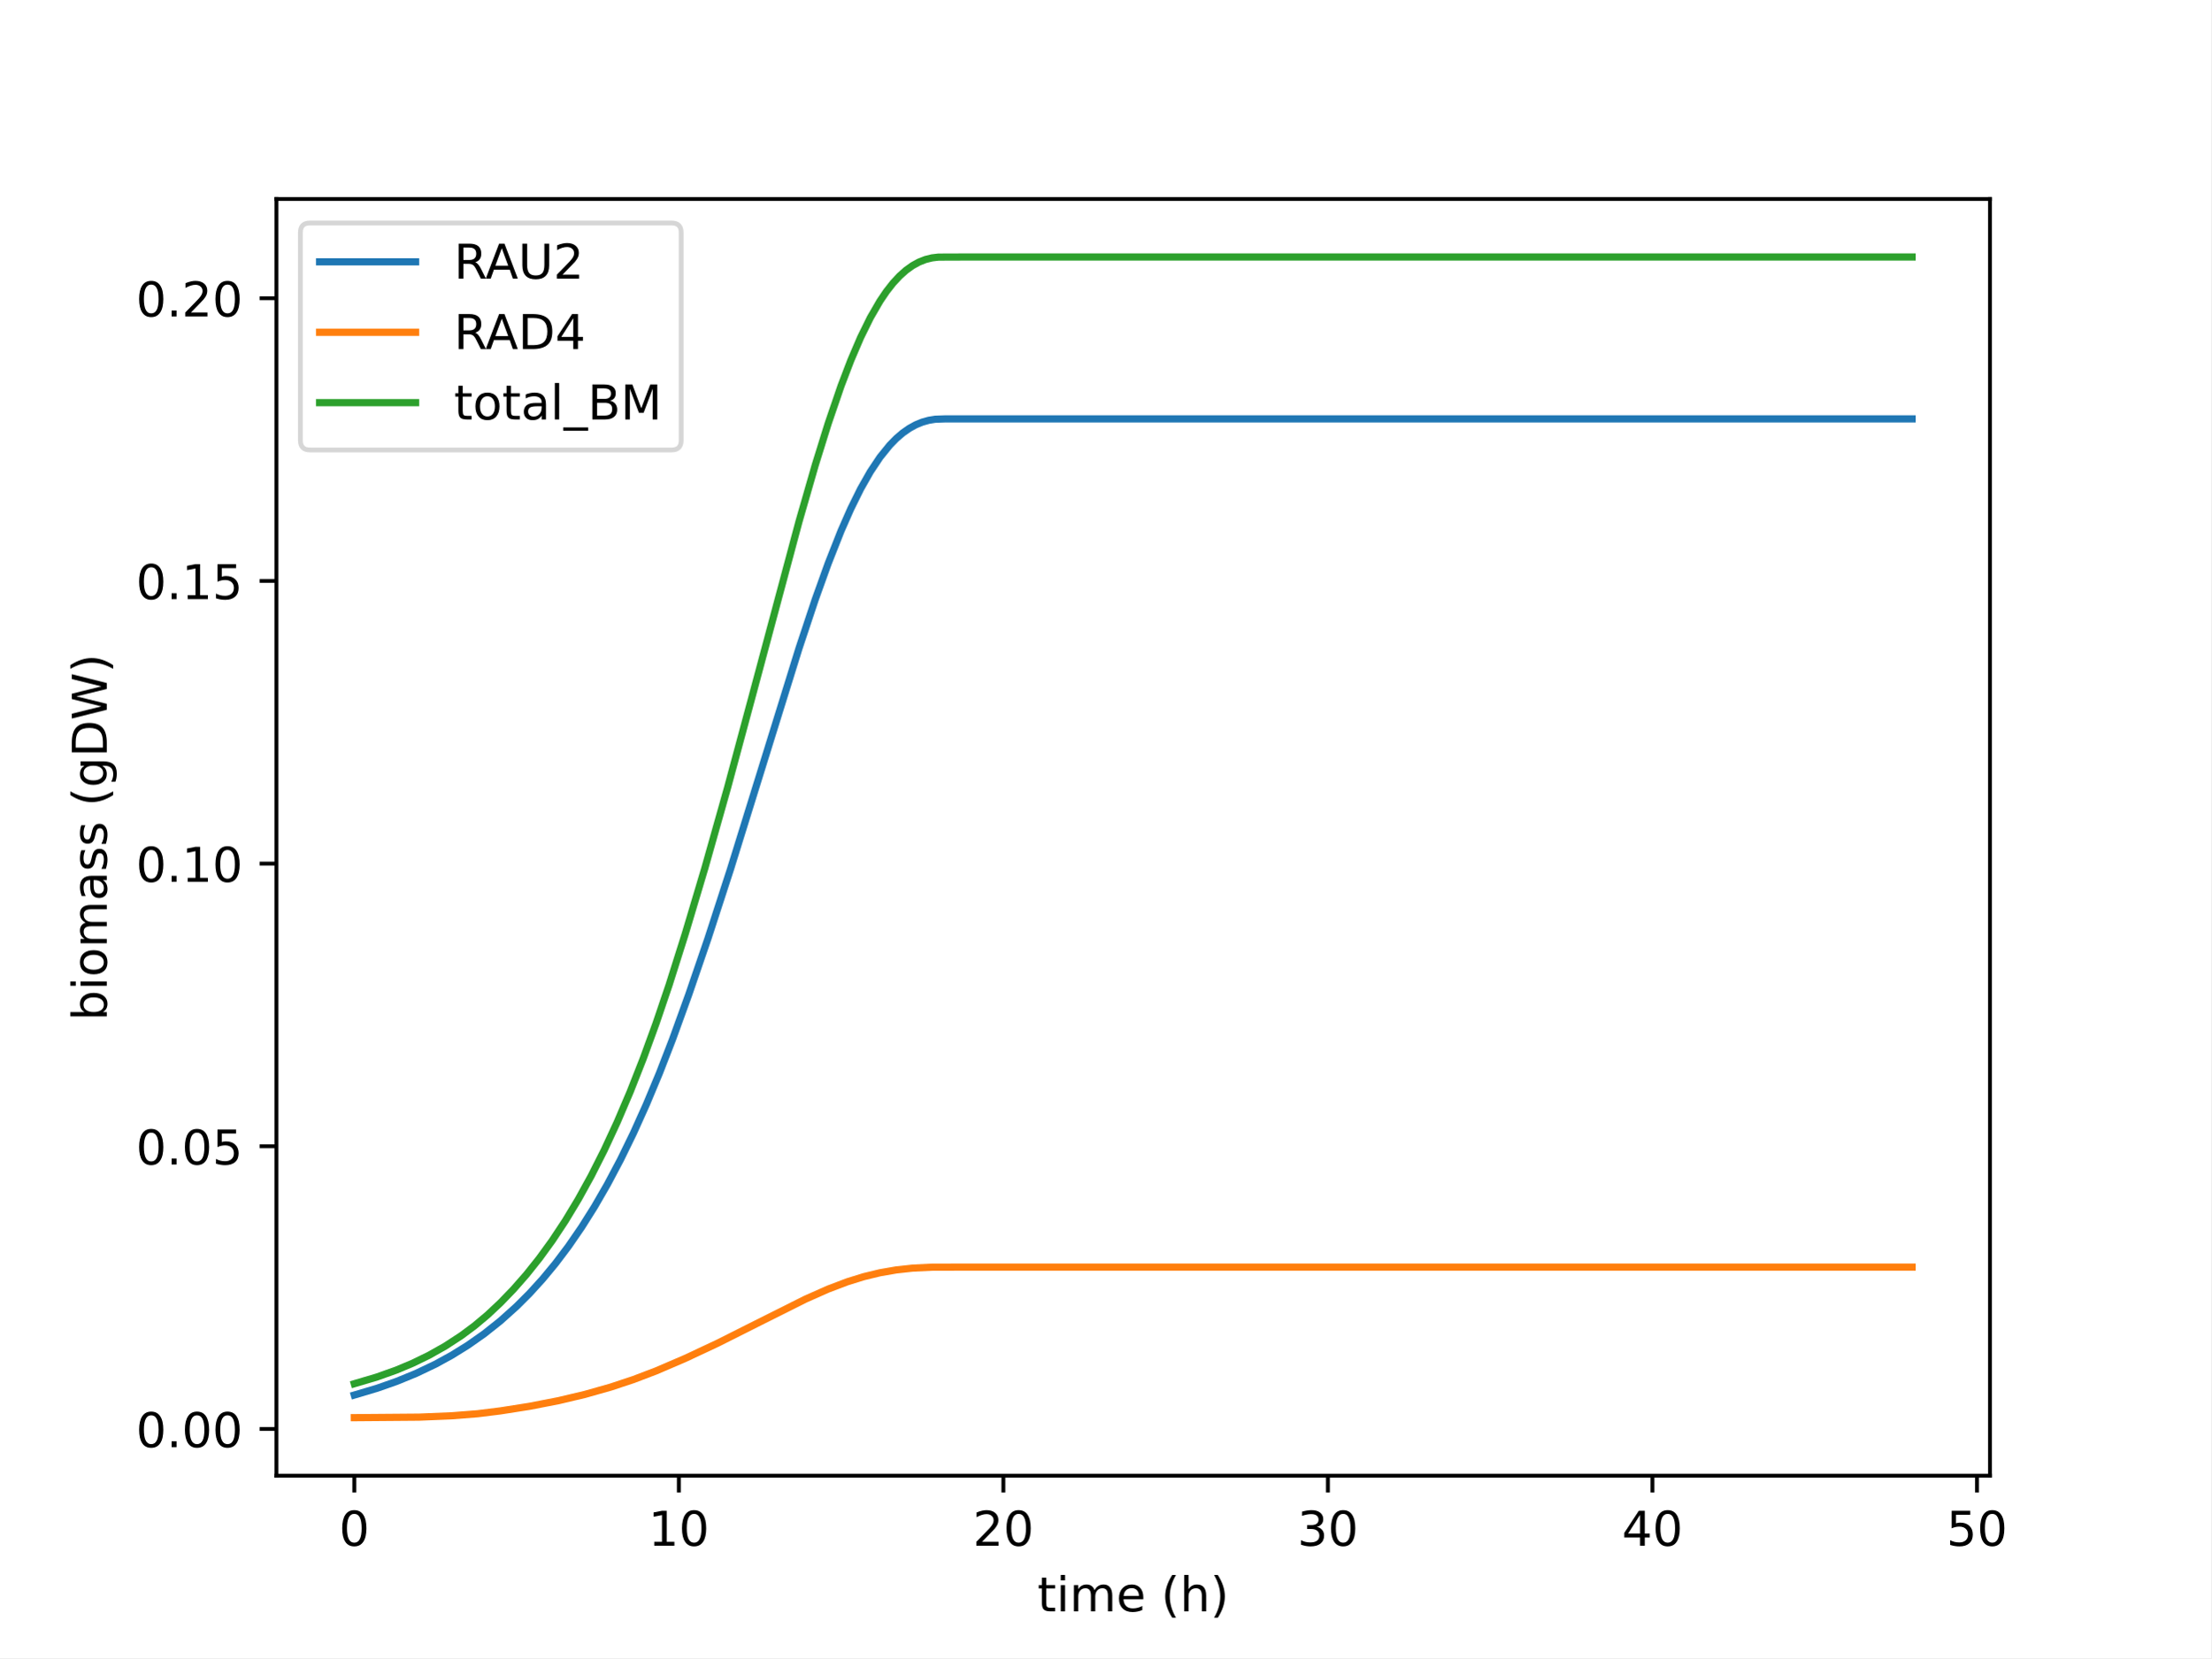
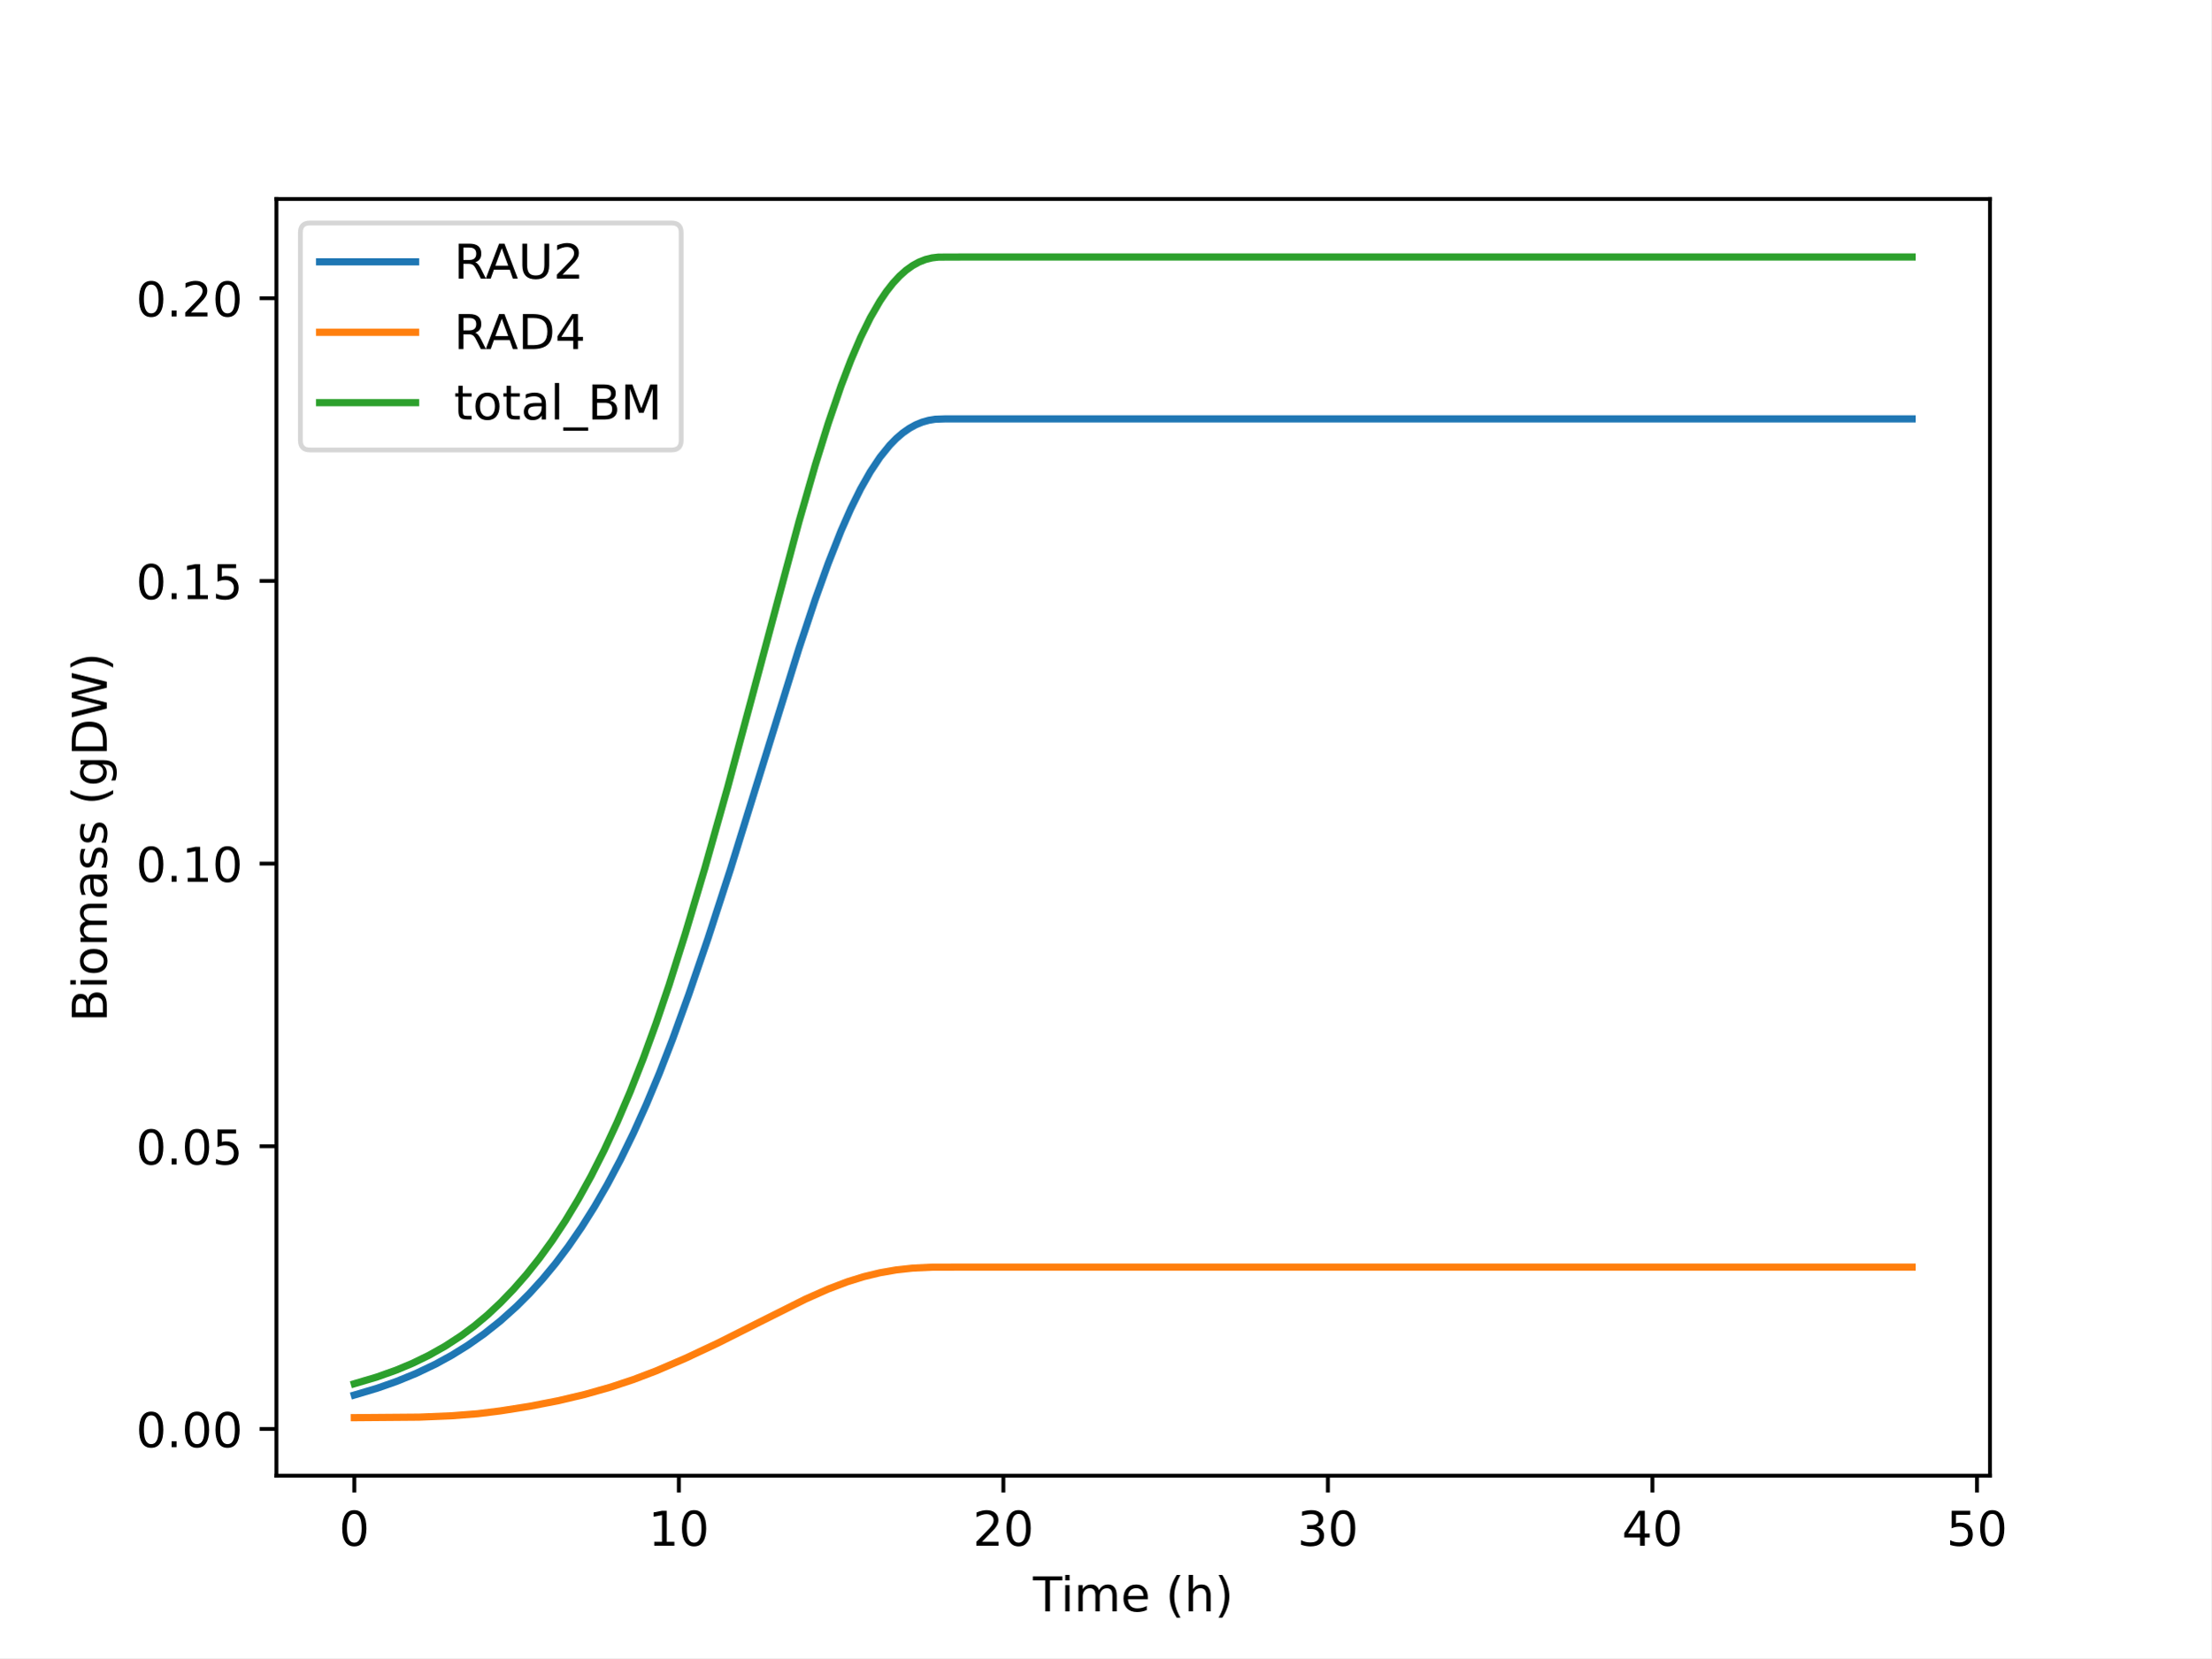
<svg xmlns="http://www.w3.org/2000/svg" xmlns:xlink="http://www.w3.org/1999/xlink" width="460.8pt" height="345.6pt" viewBox="0 0 460.8 345.6" version="1.1">
  <defs>
    <style type="text/css">*{stroke-linejoin: round; stroke-linecap: butt}</style>
  </defs>
  <g id="figure_1">
    <g id="patch_1">
      <path d="M 0 345.6  L 460.8 345.6  L 460.8 0  L 0 0  z " style="fill: #ffffff" />
    </g>
    <g id="axes_1">
      <g id="patch_2">
        <path d="M 57.6 307.584  L 414.72 307.584  L 414.72 41.472  L 57.6 41.472  z " style="fill: #ffffff" />
      </g>
      <g id="PolyCollection_1" />
      <g id="PolyCollection_2" />
      <g id="PolyCollection_3" />
      <g id="matplotlib.axis_1">
        <g id="xtick_1">
          <g id="line2d_1">
            <defs>
-               <path id="m0c01d9ab89" d="M 0 0  L 0 3.5  " style="stroke: #000000; stroke-width: 0.8" />
-             </defs>
-             <g>
-               <use xlink:href="#m0c01d9ab89" x="73.833" y="307.584" style="stroke: #000000; stroke-width: 0.8" />
+               <path id="m1011cc51ff" d="M 0 0  L 0 3.5  " style="stroke: #000000; stroke-width: 0.8" />
+             </defs>
+             <g>
+               <use xlink:href="#m1011cc51ff" x="73.833" y="307.584" style="stroke: #000000; stroke-width: 0.8" />
            </g>
          </g>
          <g id="text_1">
            <g transform="translate(70.65148 322.1824) scale(0.1 -0.1)">
              <defs>
                <path id="DejaVuSans-30" d="M 2034 4250  Q 1547 4250 1301 3770  Q 1056 3291 1056 2328  Q 1056 1369 1301 889  Q 1547 409 2034 409  Q 2525 409 2770 889  Q 3016 1369 3016 2328  Q 3016 3291 2770 3770  Q 2525 4250 2034 4250  z M 2034 4750  Q 2819 4750 3233 4129  Q 3647 3509 3647 2328  Q 3647 1150 3233 529  Q 2819 -91 2034 -91  Q 1250 -91 836 529  Q 422 1150 422 2328  Q 422 3509 836 4129  Q 1250 4750 2034 4750  z " transform="scale(0.015625)" />
              </defs>
              <use xlink:href="#DejaVuSans-30" />
            </g>
          </g>
        </g>
        <g id="xtick_2">
          <g id="line2d_2">
            <g>
-               <use xlink:href="#m0c01d9ab89" x="141.469" y="307.584" style="stroke: #000000; stroke-width: 0.8" />
+               <use xlink:href="#m1011cc51ff" x="141.469" y="307.584" style="stroke: #000000; stroke-width: 0.8" />
            </g>
          </g>
          <g id="text_2">
            <g transform="translate(135.1066 322.1824) scale(0.1 -0.1)">
              <defs>
                <path id="DejaVuSans-31" d="M 794 531  L 1825 531  L 1825 4091  L 703 3866  L 703 4441  L 1819 4666  L 2450 4666  L 2450 531  L 3481 531  L 3481 0  L 794 0  L 794 531  z " transform="scale(0.015625)" />
              </defs>
              <use xlink:href="#DejaVuSans-31" />
              <use xlink:href="#DejaVuSans-30" x="63.623" />
            </g>
          </g>
        </g>
        <g id="xtick_3">
          <g id="line2d_3">
            <g>
-               <use xlink:href="#m0c01d9ab89" x="209.105" y="307.584" style="stroke: #000000; stroke-width: 0.8" />
+               <use xlink:href="#m1011cc51ff" x="209.105" y="307.584" style="stroke: #000000; stroke-width: 0.8" />
            </g>
          </g>
          <g id="text_3">
            <g transform="translate(202.743 322.1824) scale(0.1 -0.1)">
              <defs>
                <path id="DejaVuSans-32" d="M 1228 531  L 3431 531  L 3431 0  L 469 0  L 469 531  Q 828 903 1448 1529  Q 2069 2156 2228 2338  Q 2531 2678 2651 2914  Q 2772 3150 2772 3378  Q 2772 3750 2511 3984  Q 2250 4219 1831 4219  Q 1534 4219 1204 4116  Q 875 4013 500 3803  L 500 4441  Q 881 4594 1212 4672  Q 1544 4750 1819 4750  Q 2544 4750 2975 4387  Q 3406 4025 3406 3419  Q 3406 3131 3298 2873  Q 3191 2616 2906 2266  Q 2828 2175 2409 1742  Q 1991 1309 1228 531  z " transform="scale(0.015625)" />
              </defs>
              <use xlink:href="#DejaVuSans-32" />
              <use xlink:href="#DejaVuSans-30" x="63.623" />
            </g>
          </g>
        </g>
        <g id="xtick_4">
          <g id="line2d_4">
            <g>
-               <use xlink:href="#m0c01d9ab89" x="276.742" y="307.584" style="stroke: #000000; stroke-width: 0.8" />
+               <use xlink:href="#m1011cc51ff" x="276.742" y="307.584" style="stroke: #000000; stroke-width: 0.8" />
            </g>
          </g>
          <g id="text_4">
            <g transform="translate(270.3793 322.1824) scale(0.1 -0.1)">
              <defs>
                <path id="DejaVuSans-33" d="M 2597 2516  Q 3050 2419 3304 2112  Q 3559 1806 3559 1356  Q 3559 666 3084 287  Q 2609 -91 1734 -91  Q 1441 -91 1130 -33  Q 819 25 488 141  L 488 750  Q 750 597 1062 519  Q 1375 441 1716 441  Q 2309 441 2620 675  Q 2931 909 2931 1356  Q 2931 1769 2642 2001  Q 2353 2234 1838 2234  L 1294 2234  L 1294 2753  L 1863 2753  Q 2328 2753 2575 2939  Q 2822 3125 2822 3475  Q 2822 3834 2567 4026  Q 2313 4219 1838 4219  Q 1578 4219 1281 4162  Q 984 4106 628 3988  L 628 4550  Q 988 4650 1302 4700  Q 1616 4750 1894 4750  Q 2613 4750 3031 4423  Q 3450 4097 3450 3541  Q 3450 3153 3228 2886  Q 3006 2619 2597 2516  z " transform="scale(0.015625)" />
              </defs>
              <use xlink:href="#DejaVuSans-33" />
              <use xlink:href="#DejaVuSans-30" x="63.623" />
            </g>
          </g>
        </g>
        <g id="xtick_5">
          <g id="line2d_5">
            <g>
-               <use xlink:href="#m0c01d9ab89" x="344.378" y="307.584" style="stroke: #000000; stroke-width: 0.8" />
+               <use xlink:href="#m1011cc51ff" x="344.378" y="307.584" style="stroke: #000000; stroke-width: 0.8" />
            </g>
          </g>
          <g id="text_5">
            <g transform="translate(338.0157 322.1824) scale(0.1 -0.1)">
              <defs>
                <path id="DejaVuSans-34" d="M 2419 4116  L 825 1625  L 2419 1625  L 2419 4116  z M 2253 4666  L 3047 4666  L 3047 1625  L 3713 1625  L 3713 1100  L 3047 1100  L 3047 0  L 2419 0  L 2419 1100  L 313 1100  L 313 1709  L 2253 4666  z " transform="scale(0.015625)" />
              </defs>
              <use xlink:href="#DejaVuSans-34" />
              <use xlink:href="#DejaVuSans-30" x="63.623" />
            </g>
          </g>
        </g>
        <g id="xtick_6">
          <g id="line2d_6">
            <g>
-               <use xlink:href="#m0c01d9ab89" x="412.015" y="307.584" style="stroke: #000000; stroke-width: 0.8" />
+               <use xlink:href="#m1011cc51ff" x="412.015" y="307.584" style="stroke: #000000; stroke-width: 0.8" />
            </g>
          </g>
          <g id="text_6">
            <g transform="translate(405.652 322.1824) scale(0.1 -0.1)">
              <defs>
                <path id="DejaVuSans-35" d="M 691 4666  L 3169 4666  L 3169 4134  L 1269 4134  L 1269 2991  Q 1406 3038 1543 3061  Q 1681 3084 1819 3084  Q 2600 3084 3056 2656  Q 3513 2228 3513 1497  Q 3513 744 3044 326  Q 2575 -91 1722 -91  Q 1428 -91 1123 -41  Q 819 9 494 109  L 494 744  Q 775 591 1075 516  Q 1375 441 1709 441  Q 2250 441 2565 725  Q 2881 1009 2881 1497  Q 2881 1984 2565 2268  Q 2250 2553 1709 2553  Q 1456 2553 1204 2497  Q 953 2441 691 2322  L 691 4666  z " transform="scale(0.015625)" />
              </defs>
              <use xlink:href="#DejaVuSans-35" />
              <use xlink:href="#DejaVuSans-30" x="63.623" />
            </g>
          </g>
        </g>
        <g id="text_7">
-           <g transform="translate(216.2045 335.8606) scale(0.1 -0.1)">
-             <defs>
-               <path id="DejaVuSans-74" d="M 1172 4494  L 1172 3500  L 2356 3500  L 2356 3053  L 1172 3053  L 1172 1153  Q 1172 725 1289 603  Q 1406 481 1766 481  L 2356 481  L 2356 0  L 1766 0  Q 1100 0 847 248  Q 594 497 594 1153  L 594 3053  L 172 3053  L 172 3500  L 594 3500  L 594 4494  L 1172 4494  z " transform="scale(0.015625)" />
+           <g transform="translate(215.267 335.8606) scale(0.1 -0.1)">
+             <defs>
+               <path id="DejaVuSans-54" d="M -19 4666  L 3928 4666  L 3928 4134  L 2272 4134  L 2272 0  L 1638 0  L 1638 4134  L -19 4134  L -19 4666  z " transform="scale(0.015625)" />
              <path id="DejaVuSans-69" d="M 603 3500  L 1178 3500  L 1178 0  L 603 0  L 603 3500  z M 603 4863  L 1178 4863  L 1178 4134  L 603 4134  L 603 4863  z " transform="scale(0.015625)" />
              <path id="DejaVuSans-6d" d="M 3328 2828  Q 3544 3216 3844 3400  Q 4144 3584 4550 3584  Q 5097 3584 5394 3201  Q 5691 2819 5691 2113  L 5691 0  L 5113 0  L 5113 2094  Q 5113 2597 4934 2840  Q 4756 3084 4391 3084  Q 3944 3084 3684 2787  Q 3425 2491 3425 1978  L 3425 0  L 2847 0  L 2847 2094  Q 2847 2600 2669 2842  Q 2491 3084 2119 3084  Q 1678 3084 1418 2786  Q 1159 2488 1159 1978  L 1159 0  L 581 0  L 581 3500  L 1159 3500  L 1159 2956  Q 1356 3278 1631 3431  Q 1906 3584 2284 3584  Q 2666 3584 2933 3390  Q 3200 3197 3328 2828  z " transform="scale(0.015625)" />
              <path id="DejaVuSans-65" d="M 3597 1894  L 3597 1613  L 953 1613  Q 991 1019 1311 708  Q 1631 397 2203 397  Q 2534 397 2845 478  Q 3156 559 3463 722  L 3463 178  Q 3153 47 2828 -22  Q 2503 -91 2169 -91  Q 1331 -91 842 396  Q 353 884 353 1716  Q 353 2575 817 3079  Q 1281 3584 2069 3584  Q 2775 3584 3186 3129  Q 3597 2675 3597 1894  z M 3022 2063  Q 3016 2534 2758 2815  Q 2500 3097 2075 3097  Q 1594 3097 1305 2825  Q 1016 2553 972 2059  L 3022 2063  z " transform="scale(0.015625)" />
              <path id="DejaVuSans-20" transform="scale(0.015625)" />
              <path id="DejaVuSans-28" d="M 1984 4856  Q 1566 4138 1362 3434  Q 1159 2731 1159 2009  Q 1159 1288 1364 580  Q 1569 -128 1984 -844  L 1484 -844  Q 1016 -109 783 600  Q 550 1309 550 2009  Q 550 2706 781 3412  Q 1013 4119 1484 4856  L 1984 4856  z " transform="scale(0.015625)" />
              <path id="DejaVuSans-68" d="M 3513 2113  L 3513 0  L 2938 0  L 2938 2094  Q 2938 2591 2744 2837  Q 2550 3084 2163 3084  Q 1697 3084 1428 2787  Q 1159 2491 1159 1978  L 1159 0  L 581 0  L 581 4863  L 1159 4863  L 1159 2956  Q 1366 3272 1645 3428  Q 1925 3584 2291 3584  Q 2894 3584 3203 3211  Q 3513 2838 3513 2113  z " transform="scale(0.015625)" />
              <path id="DejaVuSans-29" d="M 513 4856  L 1013 4856  Q 1481 4119 1714 3412  Q 1947 2706 1947 2009  Q 1947 1309 1714 600  Q 1481 -109 1013 -844  L 513 -844  Q 928 -128 1133 580  Q 1338 1288 1338 2009  Q 1338 2731 1133 3434  Q 928 4138 513 4856  z " transform="scale(0.015625)" />
            </defs>
-             <use xlink:href="#DejaVuSans-74" />
-             <use xlink:href="#DejaVuSans-69" x="39.209" />
-             <use xlink:href="#DejaVuSans-6d" x="66.992" />
-             <use xlink:href="#DejaVuSans-65" x="164.404" />
-             <use xlink:href="#DejaVuSans-20" x="225.928" />
-             <use xlink:href="#DejaVuSans-28" x="257.715" />
-             <use xlink:href="#DejaVuSans-68" x="296.729" />
-             <use xlink:href="#DejaVuSans-29" x="360.107" />
+             <use xlink:href="#DejaVuSans-54" />
+             <use xlink:href="#DejaVuSans-69" x="57.959" />
+             <use xlink:href="#DejaVuSans-6d" x="85.742" />
+             <use xlink:href="#DejaVuSans-65" x="183.154" />
+             <use xlink:href="#DejaVuSans-20" x="244.678" />
+             <use xlink:href="#DejaVuSans-28" x="276.465" />
+             <use xlink:href="#DejaVuSans-68" x="315.479" />
+             <use xlink:href="#DejaVuSans-29" x="378.857" />
          </g>
        </g>
      </g>
      <g id="matplotlib.axis_2">
        <g id="ytick_1">
          <g id="line2d_7">
            <defs>
-               <path id="mbda4dd60cb" d="M 0 0  L -3.5 0  " style="stroke: #000000; stroke-width: 0.8" />
-             </defs>
-             <g>
-               <use xlink:href="#mbda4dd60cb" x="57.6" y="297.845" style="stroke: #000000; stroke-width: 0.8" />
+               <path id="m2e312dcd02" d="M 0 0  L -3.5 0  " style="stroke: #000000; stroke-width: 0.8" />
+             </defs>
+             <g>
+               <use xlink:href="#m2e312dcd02" x="57.6" y="297.845" style="stroke: #000000; stroke-width: 0.8" />
            </g>
          </g>
          <g id="text_8">
            <g transform="translate(28.33438 301.6441) scale(0.1 -0.1)">
              <defs>
                <path id="DejaVuSans-2e" d="M 684 794  L 1344 794  L 1344 0  L 684 0  L 684 794  z " transform="scale(0.015625)" />
              </defs>
              <use xlink:href="#DejaVuSans-30" />
              <use xlink:href="#DejaVuSans-2e" x="63.623" />
              <use xlink:href="#DejaVuSans-30" x="95.41" />
              <use xlink:href="#DejaVuSans-30" x="159.033" />
            </g>
          </g>
        </g>
        <g id="ytick_2">
          <g id="line2d_8">
            <g>
-               <use xlink:href="#mbda4dd60cb" x="57.6" y="238.922" style="stroke: #000000; stroke-width: 0.8" />
+               <use xlink:href="#m2e312dcd02" x="57.6" y="238.922" style="stroke: #000000; stroke-width: 0.8" />
            </g>
          </g>
          <g id="text_9">
            <g transform="translate(28.33438 242.7213) scale(0.1 -0.1)">
              <use xlink:href="#DejaVuSans-30" />
              <use xlink:href="#DejaVuSans-2e" x="63.623" />
              <use xlink:href="#DejaVuSans-30" x="95.41" />
              <use xlink:href="#DejaVuSans-35" x="159.033" />
            </g>
          </g>
        </g>
        <g id="ytick_3">
          <g id="line2d_9">
            <g>
-               <use xlink:href="#mbda4dd60cb" x="57.6" y="179.999" style="stroke: #000000; stroke-width: 0.8" />
+               <use xlink:href="#m2e312dcd02" x="57.6" y="179.999" style="stroke: #000000; stroke-width: 0.8" />
            </g>
          </g>
          <g id="text_10">
            <g transform="translate(28.33438 183.7985) scale(0.1 -0.1)">
              <use xlink:href="#DejaVuSans-30" />
              <use xlink:href="#DejaVuSans-2e" x="63.623" />
              <use xlink:href="#DejaVuSans-31" x="95.41" />
              <use xlink:href="#DejaVuSans-30" x="159.033" />
            </g>
          </g>
        </g>
        <g id="ytick_4">
          <g id="line2d_10">
            <g>
-               <use xlink:href="#mbda4dd60cb" x="57.6" y="121.076" style="stroke: #000000; stroke-width: 0.8" />
+               <use xlink:href="#m2e312dcd02" x="57.6" y="121.076" style="stroke: #000000; stroke-width: 0.8" />
            </g>
          </g>
          <g id="text_11">
            <g transform="translate(28.33438 124.8757) scale(0.1 -0.1)">
              <use xlink:href="#DejaVuSans-30" />
              <use xlink:href="#DejaVuSans-2e" x="63.623" />
              <use xlink:href="#DejaVuSans-31" x="95.41" />
              <use xlink:href="#DejaVuSans-35" x="159.033" />
            </g>
          </g>
        </g>
        <g id="ytick_5">
          <g id="line2d_11">
            <g>
-               <use xlink:href="#mbda4dd60cb" x="57.6" y="62.154" style="stroke: #000000; stroke-width: 0.8" />
+               <use xlink:href="#m2e312dcd02" x="57.6" y="62.154" style="stroke: #000000; stroke-width: 0.8" />
            </g>
          </g>
          <g id="text_12">
            <g transform="translate(28.33438 65.95287) scale(0.1 -0.1)">
              <use xlink:href="#DejaVuSans-30" />
              <use xlink:href="#DejaVuSans-2e" x="63.623" />
              <use xlink:href="#DejaVuSans-32" x="95.41" />
              <use xlink:href="#DejaVuSans-30" x="159.033" />
            </g>
          </g>
        </g>
        <g id="text_13">
-           <g transform="translate(22.25469 212.753) rotate(-90) scale(0.1 -0.1)">
-             <defs>
-               <path id="DejaVuSans-62" d="M 3116 1747  Q 3116 2381 2855 2742  Q 2594 3103 2138 3103  Q 1681 3103 1420 2742  Q 1159 2381 1159 1747  Q 1159 1113 1420 752  Q 1681 391 2138 391  Q 2594 391 2855 752  Q 3116 1113 3116 1747  z M 1159 2969  Q 1341 3281 1617 3432  Q 1894 3584 2278 3584  Q 2916 3584 3314 3078  Q 3713 2572 3713 1747  Q 3713 922 3314 415  Q 2916 -91 2278 -91  Q 1894 -91 1617 61  Q 1341 213 1159 525  L 1159 0  L 581 0  L 581 4863  L 1159 4863  L 1159 2969  z " transform="scale(0.015625)" />
+           <g transform="translate(22.25469 213.0093) rotate(-90) scale(0.1 -0.1)">
+             <defs>
+               <path id="DejaVuSans-42" d="M 1259 2228  L 1259 519  L 2272 519  Q 2781 519 3026 730  Q 3272 941 3272 1375  Q 3272 1813 3026 2020  Q 2781 2228 2272 2228  L 1259 2228  z M 1259 4147  L 1259 2741  L 2194 2741  Q 2656 2741 2882 2914  Q 3109 3088 3109 3444  Q 3109 3797 2882 3972  Q 2656 4147 2194 4147  L 1259 4147  z M 628 4666  L 2241 4666  Q 2963 4666 3353 4366  Q 3744 4066 3744 3513  Q 3744 3084 3544 2831  Q 3344 2578 2956 2516  Q 3422 2416 3680 2098  Q 3938 1781 3938 1306  Q 3938 681 3513 340  Q 3088 0 2303 0  L 628 0  L 628 4666  z " transform="scale(0.015625)" />
              <path id="DejaVuSans-6f" d="M 1959 3097  Q 1497 3097 1228 2736  Q 959 2375 959 1747  Q 959 1119 1226 758  Q 1494 397 1959 397  Q 2419 397 2687 759  Q 2956 1122 2956 1747  Q 2956 2369 2687 2733  Q 2419 3097 1959 3097  z M 1959 3584  Q 2709 3584 3137 3096  Q 3566 2609 3566 1747  Q 3566 888 3137 398  Q 2709 -91 1959 -91  Q 1206 -91 779 398  Q 353 888 353 1747  Q 353 2609 779 3096  Q 1206 3584 1959 3584  z " transform="scale(0.015625)" />
              <path id="DejaVuSans-61" d="M 2194 1759  Q 1497 1759 1228 1600  Q 959 1441 959 1056  Q 959 750 1161 570  Q 1363 391 1709 391  Q 2188 391 2477 730  Q 2766 1069 2766 1631  L 2766 1759  L 2194 1759  z M 3341 1997  L 3341 0  L 2766 0  L 2766 531  Q 2569 213 2275 61  Q 1981 -91 1556 -91  Q 1019 -91 701 211  Q 384 513 384 1019  Q 384 1609 779 1909  Q 1175 2209 1959 2209  L 2766 2209  L 2766 2266  Q 2766 2663 2505 2880  Q 2244 3097 1772 3097  Q 1472 3097 1187 3025  Q 903 2953 641 2809  L 641 3341  Q 956 3463 1253 3523  Q 1550 3584 1831 3584  Q 2591 3584 2966 3190  Q 3341 2797 3341 1997  z " transform="scale(0.015625)" />
              <path id="DejaVuSans-73" d="M 2834 3397  L 2834 2853  Q 2591 2978 2328 3040  Q 2066 3103 1784 3103  Q 1356 3103 1142 2972  Q 928 2841 928 2578  Q 928 2378 1081 2264  Q 1234 2150 1697 2047  L 1894 2003  Q 2506 1872 2764 1633  Q 3022 1394 3022 966  Q 3022 478 2636 193  Q 2250 -91 1575 -91  Q 1294 -91 989 -36  Q 684 19 347 128  L 347 722  Q 666 556 975 473  Q 1284 391 1588 391  Q 1994 391 2212 530  Q 2431 669 2431 922  Q 2431 1156 2273 1281  Q 2116 1406 1581 1522  L 1381 1569  Q 847 1681 609 1914  Q 372 2147 372 2553  Q 372 3047 722 3315  Q 1072 3584 1716 3584  Q 2034 3584 2315 3537  Q 2597 3491 2834 3397  z " transform="scale(0.015625)" />
              <path id="DejaVuSans-67" d="M 2906 1791  Q 2906 2416 2648 2759  Q 2391 3103 1925 3103  Q 1463 3103 1205 2759  Q 947 2416 947 1791  Q 947 1169 1205 825  Q 1463 481 1925 481  Q 2391 481 2648 825  Q 2906 1169 2906 1791  z M 3481 434  Q 3481 -459 3084 -895  Q 2688 -1331 1869 -1331  Q 1566 -1331 1297 -1286  Q 1028 -1241 775 -1147  L 775 -588  Q 1028 -725 1275 -790  Q 1522 -856 1778 -856  Q 2344 -856 2625 -561  Q 2906 -266 2906 331  L 2906 616  Q 2728 306 2450 153  Q 2172 0 1784 0  Q 1141 0 747 490  Q 353 981 353 1791  Q 353 2603 747 3093  Q 1141 3584 1784 3584  Q 2172 3584 2450 3431  Q 2728 3278 2906 2969  L 2906 3500  L 3481 3500  L 3481 434  z " transform="scale(0.015625)" />
              <path id="DejaVuSans-44" d="M 1259 4147  L 1259 519  L 2022 519  Q 2988 519 3436 956  Q 3884 1394 3884 2338  Q 3884 3275 3436 3711  Q 2988 4147 2022 4147  L 1259 4147  z M 628 4666  L 1925 4666  Q 3281 4666 3915 4102  Q 4550 3538 4550 2338  Q 4550 1131 3912 565  Q 3275 0 1925 0  L 628 0  L 628 4666  z " transform="scale(0.015625)" />
              <path id="DejaVuSans-57" d="M 213 4666  L 850 4666  L 1831 722  L 2809 4666  L 3519 4666  L 4500 722  L 5478 4666  L 6119 4666  L 4947 0  L 4153 0  L 3169 4050  L 2175 0  L 1381 0  L 213 4666  z " transform="scale(0.015625)" />
            </defs>
-             <use xlink:href="#DejaVuSans-62" />
-             <use xlink:href="#DejaVuSans-69" x="63.477" />
-             <use xlink:href="#DejaVuSans-6f" x="91.26" />
-             <use xlink:href="#DejaVuSans-6d" x="152.441" />
-             <use xlink:href="#DejaVuSans-61" x="249.854" />
-             <use xlink:href="#DejaVuSans-73" x="311.133" />
-             <use xlink:href="#DejaVuSans-73" x="363.232" />
-             <use xlink:href="#DejaVuSans-20" x="415.332" />
-             <use xlink:href="#DejaVuSans-28" x="447.119" />
-             <use xlink:href="#DejaVuSans-67" x="486.133" />
-             <use xlink:href="#DejaVuSans-44" x="549.609" />
-             <use xlink:href="#DejaVuSans-57" x="626.611" />
-             <use xlink:href="#DejaVuSans-29" x="725.488" />
+             <use xlink:href="#DejaVuSans-42" />
+             <use xlink:href="#DejaVuSans-69" x="68.604" />
+             <use xlink:href="#DejaVuSans-6f" x="96.387" />
+             <use xlink:href="#DejaVuSans-6d" x="157.568" />
+             <use xlink:href="#DejaVuSans-61" x="254.98" />
+             <use xlink:href="#DejaVuSans-73" x="316.26" />
+             <use xlink:href="#DejaVuSans-73" x="368.359" />
+             <use xlink:href="#DejaVuSans-20" x="420.459" />
+             <use xlink:href="#DejaVuSans-28" x="452.246" />
+             <use xlink:href="#DejaVuSans-67" x="491.26" />
+             <use xlink:href="#DejaVuSans-44" x="554.736" />
+             <use xlink:href="#DejaVuSans-57" x="631.738" />
+             <use xlink:href="#DejaVuSans-29" x="730.615" />
          </g>
        </g>
      </g>
      <g id="line2d_12">
-         <path d="M 73.833 290.774  L 78.567 289.366  L 82.625 287.94  L 86.684 286.278  L 90.742 284.344  L 94.124 282.492  L 97.505 280.393  L 100.887 278.017  L 104.269 275.33  L 107.651 272.294  L 110.356 269.589  L 113.062 266.612  L 115.767 263.343  L 118.473 259.756  L 121.178 255.826  L 123.884 251.529  L 126.589 246.84  L 129.295 241.733  L 132 236.187  L 134.705 230.18  L 137.411 223.698  L 140.116 216.728  L 143.498 207.394  L 147.556 195.557  L 152.291 180.97  L 158.378 161.338  L 166.495 135.177  L 169.876 125.003  L 172.582 117.464  L 175.287 110.617  L 177.316 106.012  L 179.345 101.906  L 181.375 98.326  L 183.404 95.284  L 185.433 92.776  L 186.785 91.393  L 188.138 90.233  L 189.491 89.286  L 190.844 88.54  L 192.196 87.982  L 193.549 87.6  L 194.902 87.38  L 196.931 87.308  L 398.487 87.308  L 398.487 87.308  " clip-path="url(#pdcebb6c82c)" style="fill: none; stroke: #1f77b4; stroke-width: 1.5; stroke-linecap: square" />
+         <path d="M 73.833 290.774  L 78.567 289.366  L 82.625 287.94  L 86.684 286.278  L 90.742 284.344  L 94.124 282.492  L 97.505 280.393  L 100.887 278.017  L 104.269 275.33  L 107.651 272.294  L 110.356 269.589  L 113.062 266.612  L 115.767 263.343  L 118.473 259.756  L 121.178 255.826  L 123.884 251.529  L 126.589 246.84  L 129.295 241.733  L 132 236.187  L 134.705 230.18  L 137.411 223.698  L 140.116 216.728  L 143.498 207.394  L 147.556 195.557  L 152.291 180.97  L 158.378 161.338  L 166.495 135.177  L 169.876 125.003  L 172.582 117.464  L 175.287 110.617  L 177.316 106.012  L 179.345 101.906  L 181.375 98.326  L 183.404 95.284  L 185.433 92.776  L 186.785 91.393  L 188.138 90.233  L 189.491 89.286  L 190.844 88.54  L 192.196 87.982  L 193.549 87.6  L 194.902 87.38  L 196.931 87.308  L 398.487 87.308  L 398.487 87.308  " clip-path="url(#pd84d4bc91d)" style="fill: none; stroke: #1f77b4; stroke-width: 1.5; stroke-linecap: square" />
      </g>
      <g id="line2d_13">
-         <path d="M 73.833 295.488  L 87.36 295.377  L 94.124 295.096  L 99.535 294.67  L 104.269 294.08  L 110.356 293.122  L 116.444 291.934  L 121.855 290.651  L 127.265 289.118  L 132 287.547  L 136.735 285.742  L 142.822 283.126  L 149.585 279.953  L 157.702 275.871  L 167.847 270.789  L 172.582 268.687  L 176.64 267.149  L 180.022 266.1  L 183.404 265.281  L 186.785 264.693  L 190.167 264.321  L 194.225 264.121  L 201.665 264.105  L 398.487 264.105  L 398.487 264.105  " clip-path="url(#pdcebb6c82c)" style="fill: none; stroke: #ff7f0e; stroke-width: 1.5; stroke-linecap: square" />
+         <path d="M 73.833 295.488  L 87.36 295.377  L 94.124 295.096  L 99.535 294.67  L 104.269 294.08  L 110.356 293.122  L 116.444 291.934  L 121.855 290.651  L 127.265 289.118  L 132 287.547  L 136.735 285.742  L 142.822 283.126  L 149.585 279.953  L 157.702 275.871  L 167.847 270.789  L 172.582 268.687  L 176.64 267.149  L 180.022 266.1  L 183.404 265.281  L 186.785 264.693  L 190.167 264.321  L 194.225 264.121  L 201.665 264.105  L 398.487 264.105  L 398.487 264.105  " clip-path="url(#pd84d4bc91d)" style="fill: none; stroke: #ff7f0e; stroke-width: 1.5; stroke-linecap: square" />
      </g>
      <g id="line2d_14">
-         <path d="M 73.833 288.417  L 78.567 287.009  L 82.625 285.56  L 86.007 284.138  L 89.389 282.492  L 92.771 280.586  L 96.153 278.382  L 98.858 276.37  L 101.564 274.104  L 104.269 271.565  L 106.975 268.766  L 109.68 265.683  L 112.385 262.291  L 115.091 258.564  L 117.796 254.474  L 120.502 249.991  L 123.207 245.087  L 125.913 239.732  L 128.618 233.898  L 131.324 227.556  L 134.029 220.684  L 136.735 213.261  L 139.44 205.283  L 142.822 194.583  L 146.88 180.983  L 151.615 164.209  L 157.025 144.126  L 166.495 108.767  L 169.876 97.012  L 172.582 88.306  L 175.287 80.402  L 177.316 75.089  L 179.345 70.353  L 181.375 66.226  L 183.404 62.72  L 184.756 60.727  L 186.109 59.004  L 187.462 57.543  L 188.815 56.334  L 190.167 55.364  L 191.52 54.62  L 192.873 54.086  L 194.225 53.747  L 195.578 53.586  L 200.313 53.568  L 398.487 53.568  L 398.487 53.568  " clip-path="url(#pdcebb6c82c)" style="fill: none; stroke: #2ca02c; stroke-width: 1.5; stroke-linecap: square" />
+         <path d="M 73.833 288.417  L 78.567 287.009  L 82.625 285.56  L 86.007 284.138  L 89.389 282.492  L 92.771 280.586  L 96.153 278.382  L 98.858 276.37  L 101.564 274.104  L 104.269 271.565  L 106.975 268.766  L 109.68 265.683  L 112.385 262.291  L 115.091 258.564  L 117.796 254.474  L 120.502 249.991  L 123.207 245.087  L 125.913 239.732  L 128.618 233.898  L 131.324 227.556  L 134.029 220.684  L 136.735 213.261  L 139.44 205.283  L 142.822 194.583  L 146.88 180.983  L 151.615 164.209  L 157.025 144.126  L 166.495 108.767  L 169.876 97.012  L 172.582 88.306  L 175.287 80.402  L 177.316 75.089  L 179.345 70.353  L 181.375 66.226  L 183.404 62.72  L 184.756 60.727  L 186.109 59.004  L 187.462 57.543  L 188.815 56.334  L 190.167 55.364  L 191.52 54.62  L 192.873 54.086  L 194.225 53.747  L 195.578 53.586  L 200.313 53.568  L 398.487 53.568  L 398.487 53.568  " clip-path="url(#pd84d4bc91d)" style="fill: none; stroke: #2ca02c; stroke-width: 1.5; stroke-linecap: square" />
      </g>
      <g id="line2d_15" />
      <g id="line2d_16" />
      <g id="line2d_17" />
      <g id="patch_3">
        <path d="M 57.6 307.584  L 57.6 41.472  " style="fill: none; stroke: #000000; stroke-width: 0.8; stroke-linejoin: miter; stroke-linecap: square" />
      </g>
      <g id="patch_4">
        <path d="M 414.72 307.584  L 414.72 41.472  " style="fill: none; stroke: #000000; stroke-width: 0.8; stroke-linejoin: miter; stroke-linecap: square" />
      </g>
      <g id="patch_5">
        <path d="M 57.6 307.584  L 414.72 307.584  " style="fill: none; stroke: #000000; stroke-width: 0.8; stroke-linejoin: miter; stroke-linecap: square" />
      </g>
      <g id="patch_6">
        <path d="M 57.6 41.472  L 414.72 41.472  " style="fill: none; stroke: #000000; stroke-width: 0.8; stroke-linejoin: miter; stroke-linecap: square" />
      </g>
      <g id="legend_1">
        <g id="patch_7">
          <path d="M 64.6 93.784  L 139.955 93.784  Q 141.955 93.784 141.955 91.784  L 141.955 48.472  Q 141.955 46.472 139.955 46.472  L 64.6 46.472  Q 62.6 46.472 62.6 48.472  L 62.6 91.784  Q 62.6 93.784 64.6 93.784  z " style="fill: #ffffff; opacity: 0.8; stroke: #cccccc; stroke-linejoin: miter" />
        </g>
        <g id="line2d_18">
          <path d="M 66.6 54.57  L 76.6 54.57  L 86.6 54.57  " style="fill: none; stroke: #1f77b4; stroke-width: 1.5; stroke-linecap: square" />
        </g>
        <g id="text_14">
          <g transform="translate(94.6 58.07044) scale(0.1 -0.1)">
            <defs>
              <path id="DejaVuSans-52" d="M 2841 2188  Q 3044 2119 3236 1894  Q 3428 1669 3622 1275  L 4263 0  L 3584 0  L 2988 1197  Q 2756 1666 2539 1819  Q 2322 1972 1947 1972  L 1259 1972  L 1259 0  L 628 0  L 628 4666  L 2053 4666  Q 2853 4666 3247 4331  Q 3641 3997 3641 3322  Q 3641 2881 3436 2590  Q 3231 2300 2841 2188  z M 1259 4147  L 1259 2491  L 2053 2491  Q 2509 2491 2742 2702  Q 2975 2913 2975 3322  Q 2975 3731 2742 3939  Q 2509 4147 2053 4147  L 1259 4147  z " transform="scale(0.015625)" />
              <path id="DejaVuSans-41" d="M 2188 4044  L 1331 1722  L 3047 1722  L 2188 4044  z M 1831 4666  L 2547 4666  L 4325 0  L 3669 0  L 3244 1197  L 1141 1197  L 716 0  L 50 0  L 1831 4666  z " transform="scale(0.015625)" />
              <path id="DejaVuSans-55" d="M 556 4666  L 1191 4666  L 1191 1831  Q 1191 1081 1462 751  Q 1734 422 2344 422  Q 2950 422 3222 751  Q 3494 1081 3494 1831  L 3494 4666  L 4128 4666  L 4128 1753  Q 4128 841 3676 375  Q 3225 -91 2344 -91  Q 1459 -91 1007 375  Q 556 841 556 1753  L 556 4666  z " transform="scale(0.015625)" />
            </defs>
            <use xlink:href="#DejaVuSans-52" />
            <use xlink:href="#DejaVuSans-41" x="65.482" />
            <use xlink:href="#DejaVuSans-55" x="133.891" />
            <use xlink:href="#DejaVuSans-32" x="207.084" />
          </g>
        </g>
        <g id="line2d_19">
          <path d="M 66.6 69.249  L 76.6 69.249  L 86.6 69.249  " style="fill: none; stroke: #ff7f0e; stroke-width: 1.5; stroke-linecap: square" />
        </g>
        <g id="text_15">
          <g transform="translate(94.6 72.74856) scale(0.1 -0.1)">
            <use xlink:href="#DejaVuSans-52" />
            <use xlink:href="#DejaVuSans-41" x="65.482" />
            <use xlink:href="#DejaVuSans-44" x="133.891" />
            <use xlink:href="#DejaVuSans-34" x="210.893" />
          </g>
        </g>
        <g id="line2d_20">
          <path d="M 66.6 83.927  L 76.6 83.927  L 86.6 83.927  " style="fill: none; stroke: #2ca02c; stroke-width: 1.5; stroke-linecap: square" />
        </g>
        <g id="text_16">
          <g transform="translate(94.6 87.42669) scale(0.1 -0.1)">
            <defs>
+               <path id="DejaVuSans-74" d="M 1172 4494  L 1172 3500  L 2356 3500  L 2356 3053  L 1172 3053  L 1172 1153  Q 1172 725 1289 603  Q 1406 481 1766 481  L 2356 481  L 2356 0  L 1766 0  Q 1100 0 847 248  Q 594 497 594 1153  L 594 3053  L 172 3053  L 172 3500  L 594 3500  L 594 4494  L 1172 4494  z " transform="scale(0.015625)" />
              <path id="DejaVuSans-6c" d="M 603 4863  L 1178 4863  L 1178 0  L 603 0  L 603 4863  z " transform="scale(0.015625)" />
              <path id="DejaVuSans-5f" d="M 3263 -1063  L 3263 -1509  L -63 -1509  L -63 -1063  L 3263 -1063  z " transform="scale(0.015625)" />
-               <path id="DejaVuSans-42" d="M 1259 2228  L 1259 519  L 2272 519  Q 2781 519 3026 730  Q 3272 941 3272 1375  Q 3272 1813 3026 2020  Q 2781 2228 2272 2228  L 1259 2228  z M 1259 4147  L 1259 2741  L 2194 2741  Q 2656 2741 2882 2914  Q 3109 3088 3109 3444  Q 3109 3797 2882 3972  Q 2656 4147 2194 4147  L 1259 4147  z M 628 4666  L 2241 4666  Q 2963 4666 3353 4366  Q 3744 4066 3744 3513  Q 3744 3084 3544 2831  Q 3344 2578 2956 2516  Q 3422 2416 3680 2098  Q 3938 1781 3938 1306  Q 3938 681 3513 340  Q 3088 0 2303 0  L 628 0  L 628 4666  z " transform="scale(0.015625)" />
              <path id="DejaVuSans-4d" d="M 628 4666  L 1569 4666  L 2759 1491  L 3956 4666  L 4897 4666  L 4897 0  L 4281 0  L 4281 4097  L 3078 897  L 2444 897  L 1241 4097  L 1241 0  L 628 0  L 628 4666  z " transform="scale(0.015625)" />
            </defs>
            <use xlink:href="#DejaVuSans-74" />
            <use xlink:href="#DejaVuSans-6f" x="39.209" />
            <use xlink:href="#DejaVuSans-74" x="100.391" />
            <use xlink:href="#DejaVuSans-61" x="139.6" />
            <use xlink:href="#DejaVuSans-6c" x="200.879" />
            <use xlink:href="#DejaVuSans-5f" x="228.662" />
            <use xlink:href="#DejaVuSans-42" x="278.662" />
            <use xlink:href="#DejaVuSans-4d" x="347.266" />
          </g>
        </g>
      </g>
    </g>
  </g>
  <defs>
-     <clipPath id="pdcebb6c82c">
+     <clipPath id="pd84d4bc91d">
      <rect x="57.6" y="41.472" width="357.12" height="266.112" />
    </clipPath>
  </defs>
</svg>
